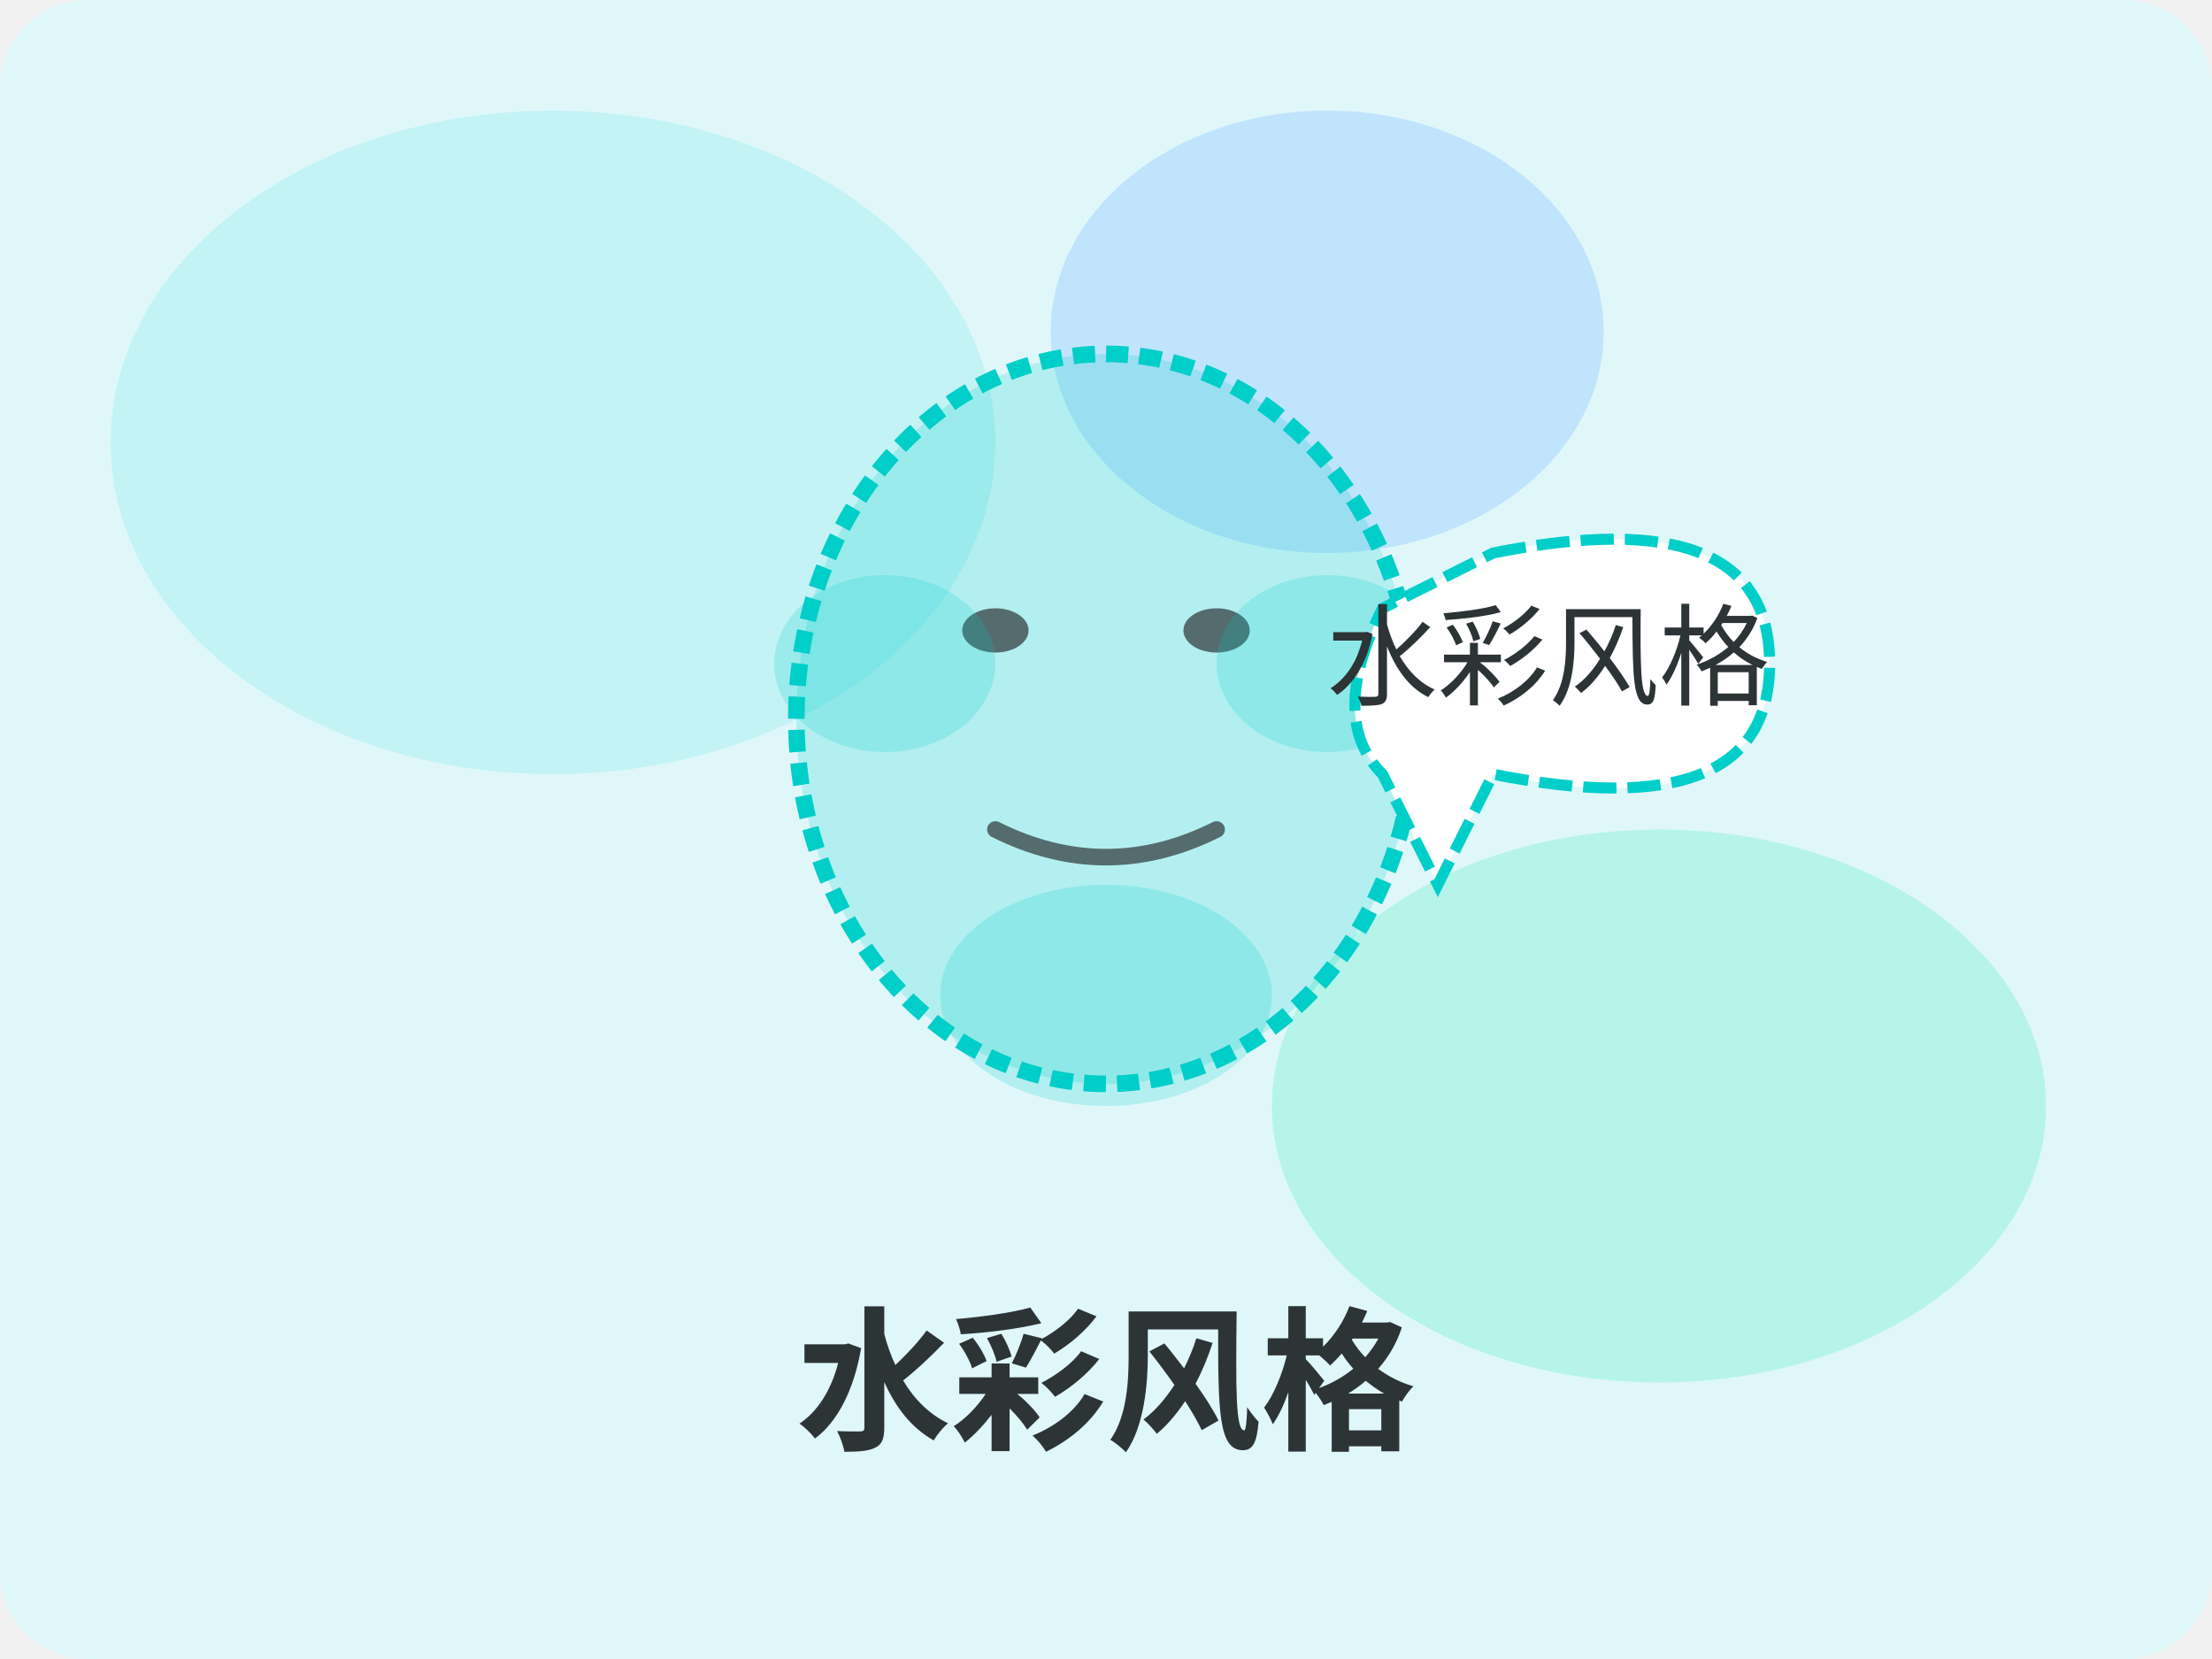
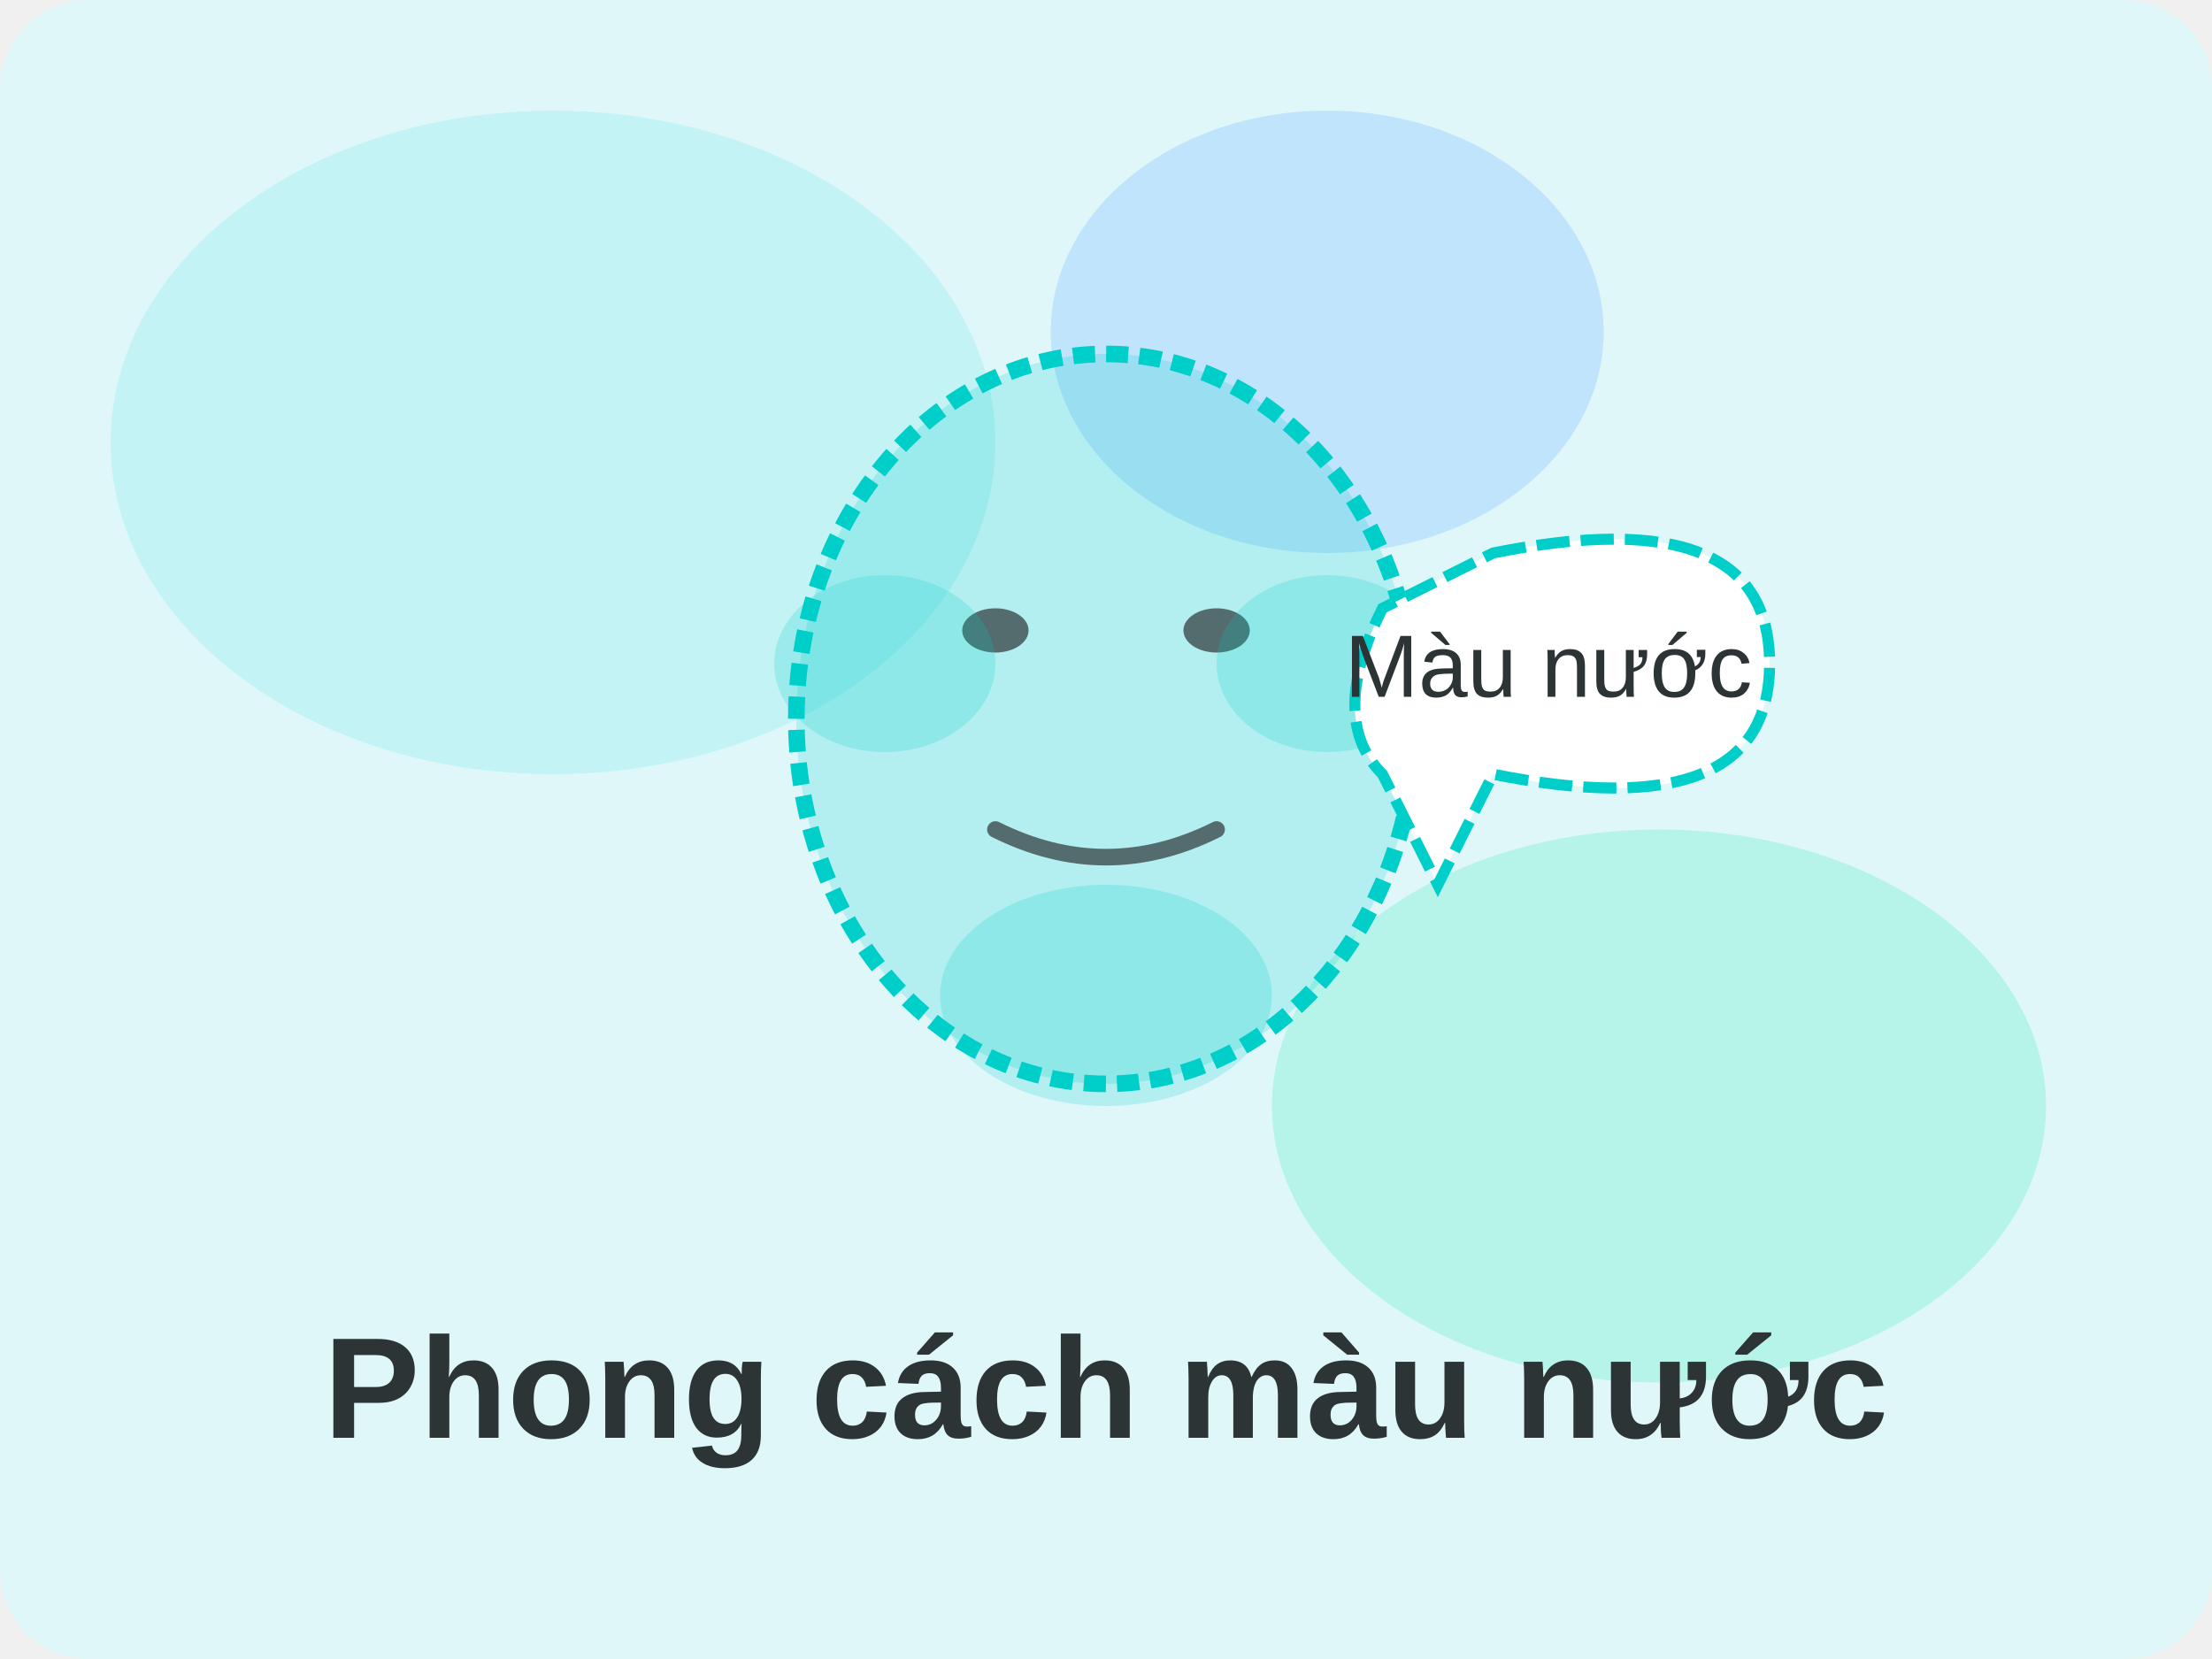
<svg xmlns="http://www.w3.org/2000/svg" width="200" height="150">
  <rect width="200" height="150" fill="#e0f7fa" rx="8" ry="8" />
  <g opacity="0.3">
    <ellipse cx="50" cy="40" rx="40" ry="30" fill="#81ecec" />
    <ellipse cx="150" cy="100" rx="35" ry="25" fill="#55efc4" />
    <ellipse cx="120" cy="30" rx="25" ry="20" fill="#74b9ff" />
  </g>
  <g transform="translate(40, 25)">
    <ellipse cx="60" cy="40" rx="28" ry="33" fill="#00cec9" opacity="0.2" />
    <ellipse cx="60" cy="40" rx="28" ry="33" fill="none" stroke="#00cec9" stroke-width="1.5" stroke-dasharray="2,1" />
    <ellipse cx="50" cy="32" rx="3" ry="2" fill="#2d3436" opacity="0.7" />
    <ellipse cx="70" cy="32" rx="3" ry="2" fill="#2d3436" opacity="0.7" />
    <path d="M50 50 Q 60 55, 70 50" fill="none" stroke="#2d3436" stroke-width="1.5" stroke-linecap="round" opacity="0.7" />
    <ellipse cx="40" cy="35" rx="10" ry="8" fill="#00cec9" opacity="0.2" />
    <ellipse cx="80" cy="35" rx="10" ry="8" fill="#00cec9" opacity="0.2" />
    <ellipse cx="60" cy="65" rx="15" ry="10" fill="#00cec9" opacity="0.2" />
    <path d="M95 25 Q 120 20, 120 35 Q 120 50, 95 45 L 90 55 L 85 45 Q 80 40, 85 30 Z" fill="white" stroke="#00cec9" stroke-width="1" stroke-dasharray="3,1" />
-     <text x="100" y="38" font-family="Arial" font-size="10" text-anchor="middle" fill="#2d3436">水彩风格</text>
+     <text x="100" y="38" font-family="Arial" font-size="8" text-anchor="middle" fill="#2d3436">Màu nước</text>
  </g>
-   <text x="100" y="130" font-family="Arial" font-size="14" font-weight="bold" text-anchor="middle" fill="#2d3436">水彩风格</text>
+   <text x="100" y="130" font-family="Arial" font-size="13" font-weight="bold" text-anchor="middle" fill="#2d3436">Phong cách màu nước</text>
</svg>
